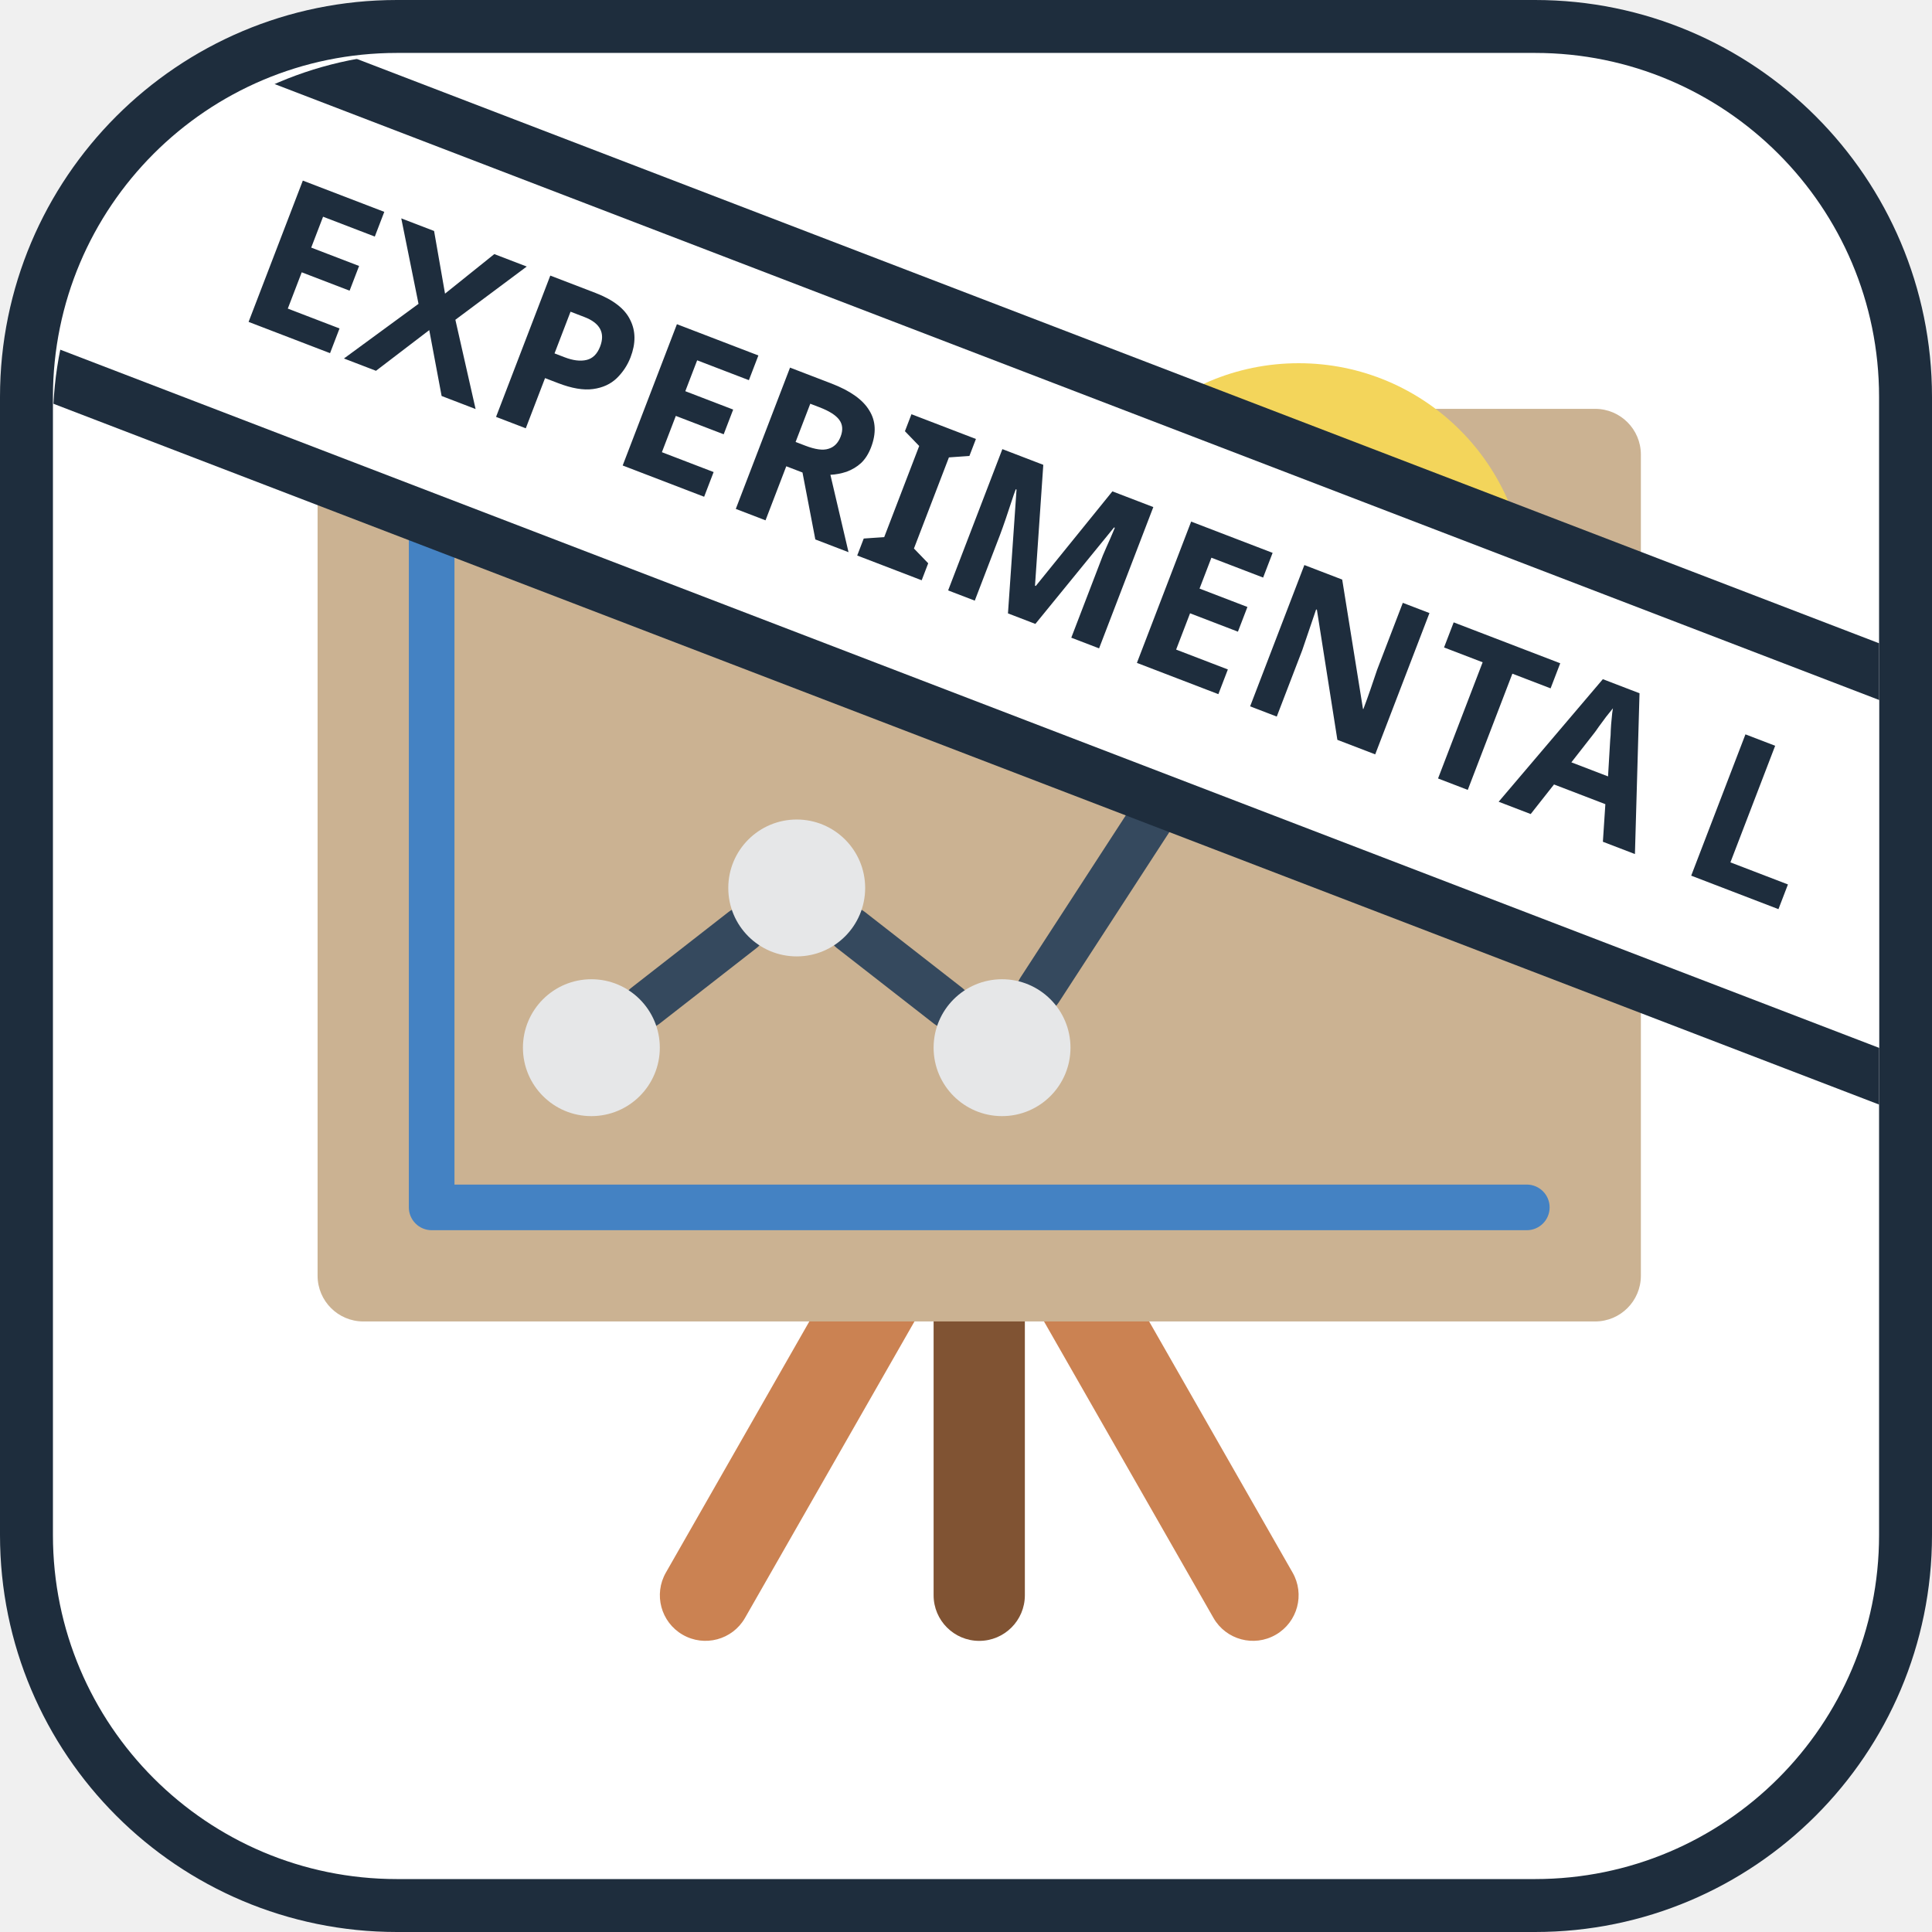
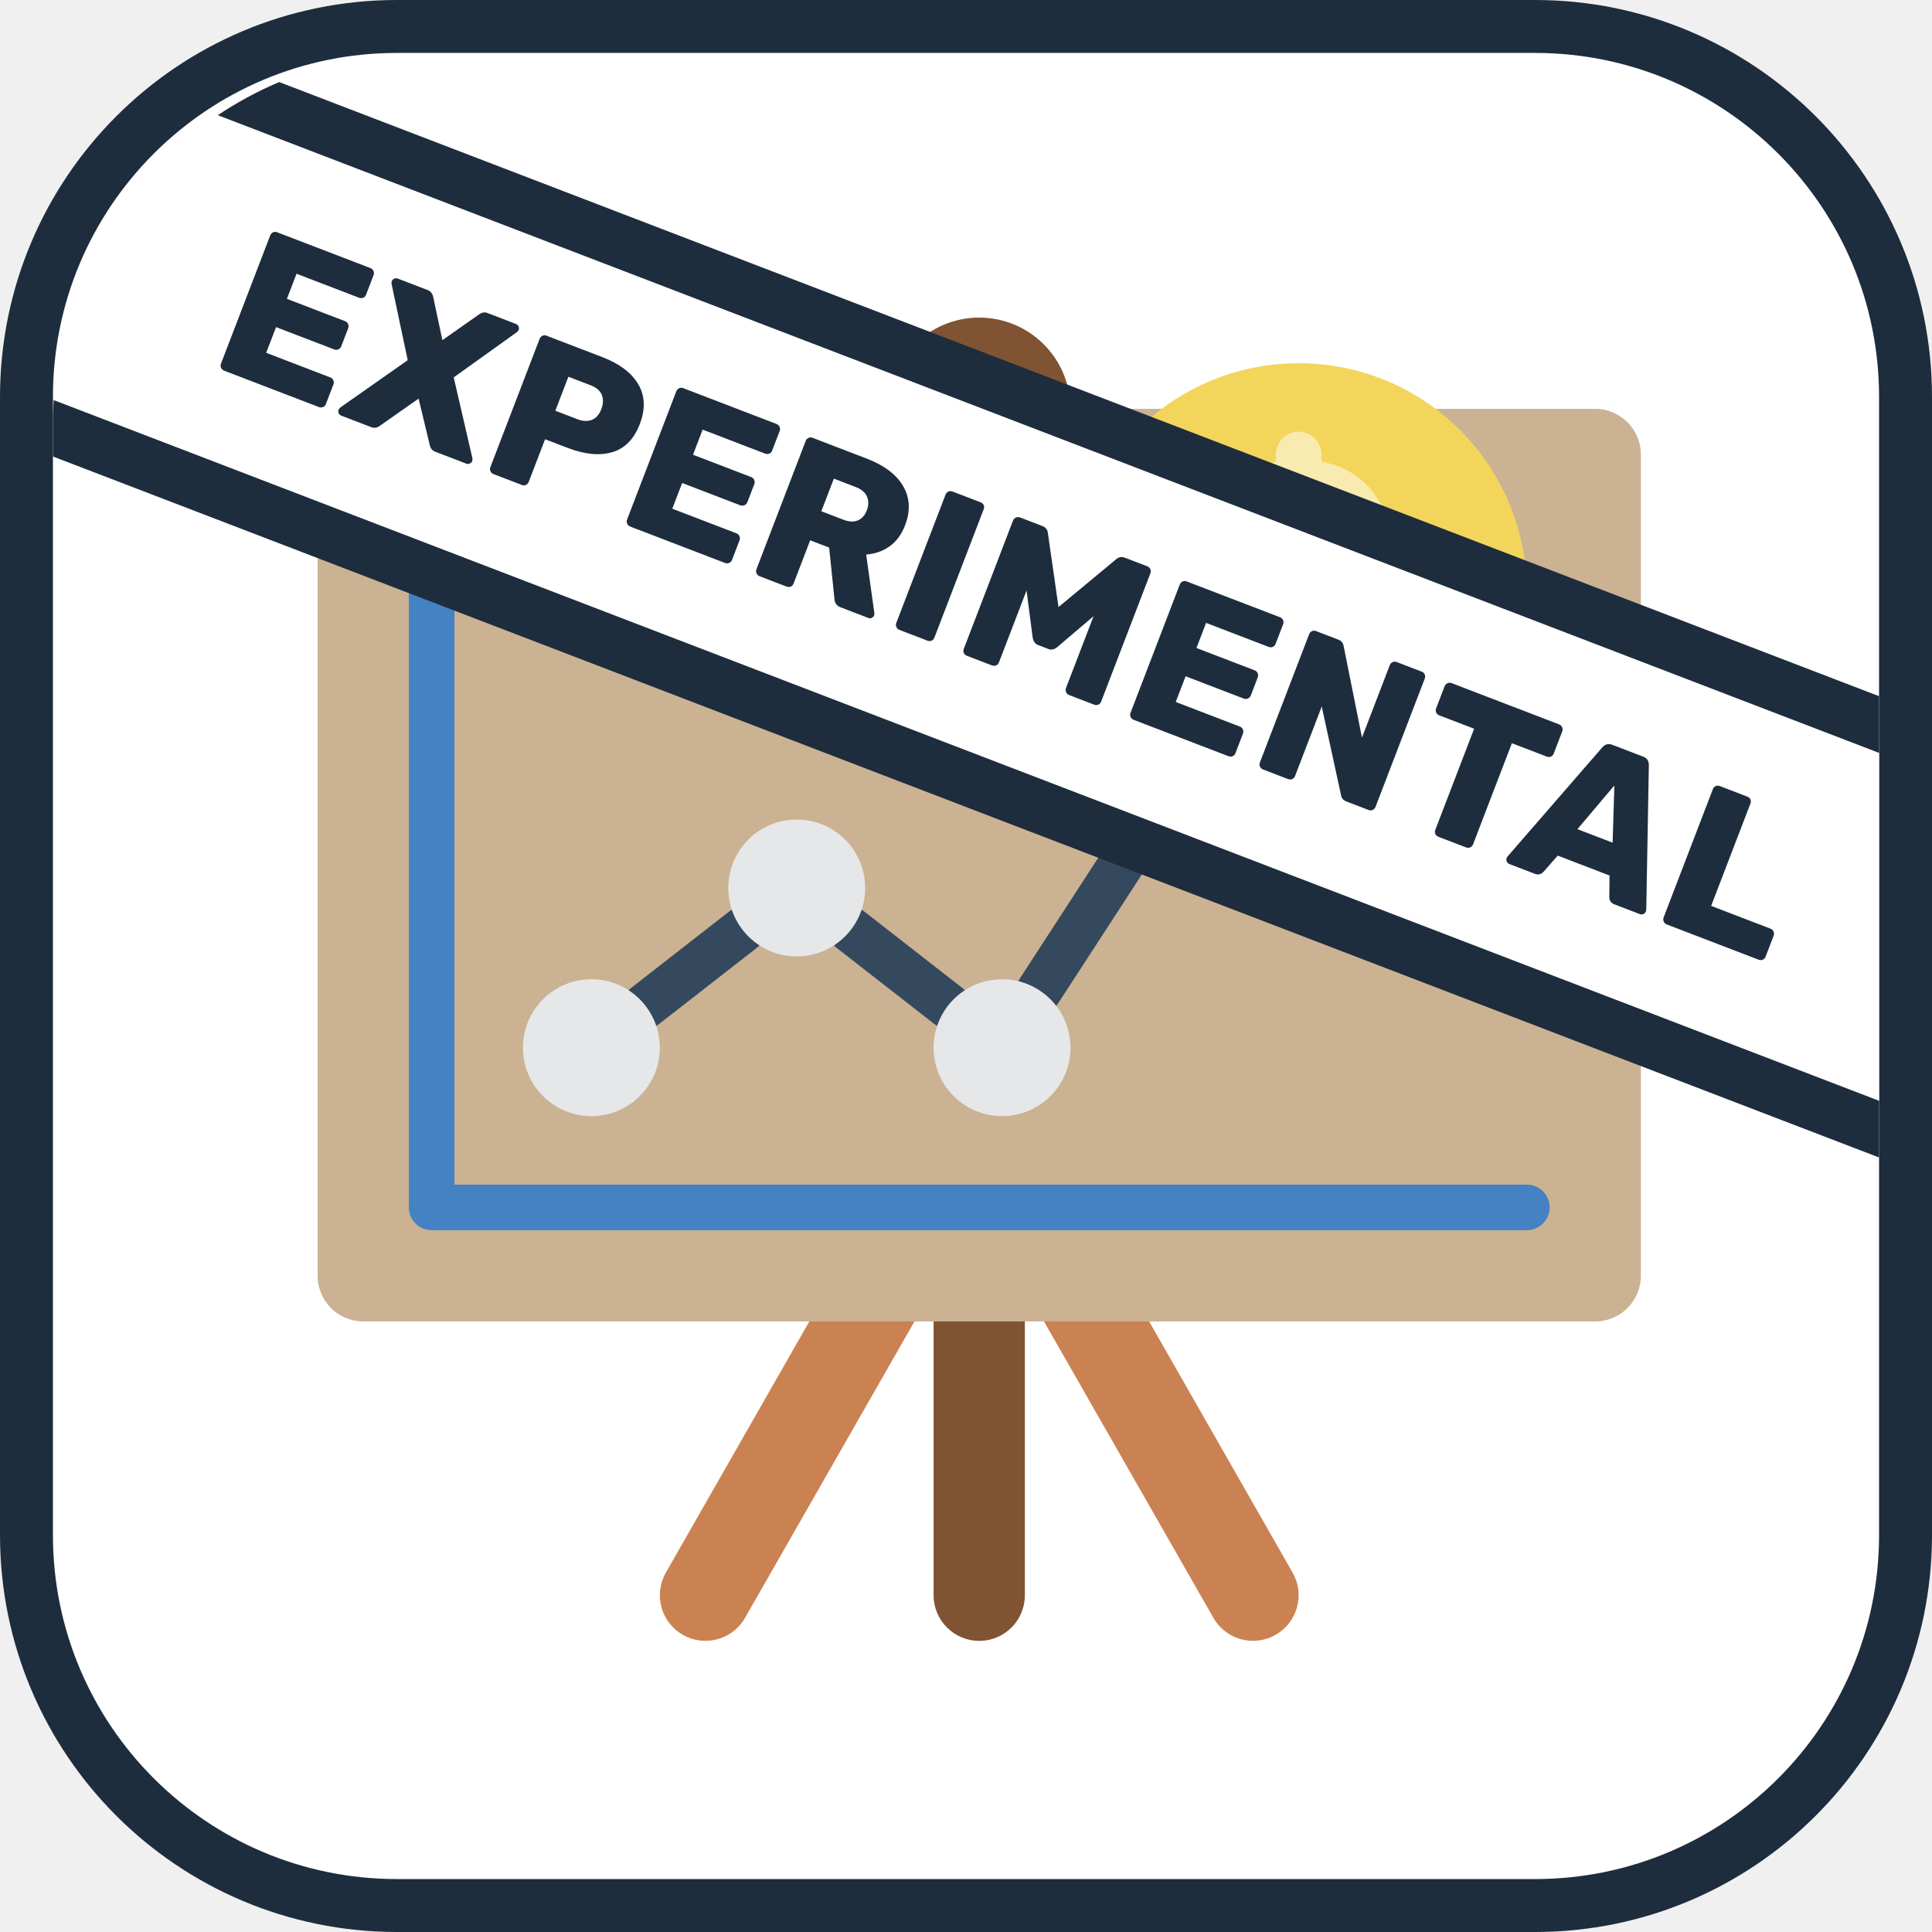
<svg xmlns="http://www.w3.org/2000/svg" xmlns:xlink="http://www.w3.org/1999/xlink" width="73px" height="73px" viewBox="0 0 73 73" version="1.1">
  <defs>
    <rect id="path-1" x="0" y="0" width="69" height="69" rx="14" />
  </defs>
  <g id="the-modern-web/presentation" stroke="none" stroke-width="1" fill="none" fill-rule="evenodd">
    <g id="container" transform="translate(2, 2)" fill="#FFFFFF" fill-rule="nonzero" stroke="#1E2D3D" stroke-width="2">
      <rect id="mask" x="-1" y="-1" width="71" height="71" rx="14" />
    </g>
    <g id="projection" transform="translate(12, 12)" fill-rule="nonzero">
      <path d="M23.276,35.345 L26.724,35.345 L26.724,48.276 C26.724,49.228 25.952,50 25,50 C24.048,50 23.276,49.228 23.276,48.276 L23.276,35.345 Z" id="Shape" fill="#805333" />
      <g id="Group" transform="translate(12.89062, 36.13281)" fill="#CB8252">
        <path d="M10.648,0.074 L3.256,13.005 C2.78,13.829 1.726,14.111 0.902,13.634 C0.079,13.158 -0.203,12.105 0.273,11.281 L6.674,0.074 L10.648,0.074 Z" id="Shape" />
        <path d="M17.545,0.074 L23.946,11.281 C24.422,12.105 24.14,13.158 23.316,13.634 C22.493,14.111 21.439,13.829 20.963,13.005 L13.571,0.074 L17.545,0.074 Z" id="Shape" />
      </g>
      <path d="M21.552,3.448 C21.552,1.544 23.096,0 25,0 C26.904,0 28.448,1.544 28.448,3.448 L28.448,5.172 L21.552,5.172 L21.552,3.448 Z" id="Shape" fill="#805333" />
      <path d="M31.905,3.448 L1.724,3.448 C0.773,3.451 0.003,4.221 0,5.172 L0,36.207 C0.003,37.158 0.773,37.928 1.724,37.931 L48.276,37.931 C49.227,37.928 49.997,37.158 50,36.207 L50,5.172 C49.997,4.221 49.227,3.451 48.276,3.448 L42.233,3.448" id="Shape" fill="#CBB292" />
      <path d="M45.69,34.483 L4.31,34.483 C4.082,34.483 3.862,34.392 3.701,34.23 C3.539,34.069 3.448,33.849 3.448,33.621 L3.448,7.759 C3.448,7.283 3.834,6.896 4.31,6.896 C4.787,6.896 5.172,7.282 5.172,7.759 L5.172,32.759 L45.69,32.759 C46.166,32.759 46.552,33.145 46.552,33.621 C46.552,34.097 46.166,34.483 45.69,34.483 Z" id="Shape" fill="#4482C3" />
      <g id="Group" transform="translate(11.52344, 16.69922)" fill="#35495E">
        <path d="M12.295,10.163 C12.103,10.163 11.917,10.099 11.765,9.981 L8.093,7.119 C7.719,6.825 7.653,6.285 7.945,5.91 C8.238,5.535 8.778,5.467 9.154,5.758 L12.826,8.621 C13.117,8.847 13.231,9.233 13.111,9.582 C12.991,9.93 12.663,10.164 12.295,10.163 Z" id="Shape" />
        <path d="M0.865,10.163 C0.497,10.164 0.169,9.93 0.049,9.582 C-0.071,9.233 0.043,8.847 0.334,8.621 L4.006,5.758 C4.382,5.466 4.923,5.534 5.216,5.909 C5.508,6.284 5.442,6.826 5.067,7.119 L1.395,9.981 C1.244,10.099 1.057,10.163 0.865,10.163 Z" id="Shape" />
        <path d="M15.751,9.577 C15.435,9.577 15.145,9.404 14.994,9.126 C14.843,8.848 14.857,8.51 15.029,8.245 L20.124,0.4 C20.384,0.002 20.917,-0.11 21.315,0.149 C21.714,0.408 21.828,0.94 21.57,1.34 L16.475,9.185 C16.316,9.43 16.044,9.578 15.751,9.577 Z" id="Shape" />
      </g>
      <g id="Group" transform="translate(7.714844, 18.94531)" fill="#E6E7E8">
        <circle id="Oval" cx="2.63" cy="8.641" r="2.586" />
        <circle id="Oval" cx="10.389" cy="2.606" r="2.586" />
        <circle id="Oval" cx="18.147" cy="8.641" r="2.586" />
      </g>
      <circle id="Oval" fill="#F3D55B" cx="37.069" cy="10.345" r="8.621" />
      <path d="M37.931,9.587 L37.931,7.242 C38.399,7.384 38.738,7.79 38.793,8.275 C38.793,8.752 39.179,9.138 39.655,9.138 C40.131,9.138 40.517,8.752 40.517,8.275 C40.424,6.844 39.349,5.669 37.931,5.449 L37.931,5.172 C37.931,4.696 37.545,4.31 37.069,4.31 C36.593,4.31 36.207,4.696 36.207,5.172 L36.207,5.449 C34.789,5.669 33.714,6.844 33.621,8.275 C33.714,9.708 34.789,10.883 36.207,11.103 L36.207,13.447 C35.739,13.306 35.4,12.9 35.345,12.414 C35.345,11.938 34.959,11.552 34.483,11.552 C34.007,11.552 33.621,11.938 33.621,12.414 C33.714,13.846 34.789,15.021 36.207,15.241 L36.207,15.517 C36.207,15.993 36.593,16.379 37.069,16.379 C37.545,16.379 37.931,15.993 37.931,15.517 L37.931,15.241 C39.349,15.021 40.424,13.846 40.517,12.414 C40.424,10.982 39.349,9.807 37.931,9.587 Z M35.345,8.275 C35.4,7.79 35.739,7.384 36.207,7.242 L36.207,9.309 C35.739,9.168 35.4,8.761 35.345,8.275 Z M37.931,13.448 L37.931,11.38 C38.399,11.522 38.738,11.928 38.793,12.414 C38.738,12.9 38.399,13.306 37.931,13.448 Z" id="Shape" fill="#F9EAB0" />
    </g>
    <g id="Group-2" transform="translate(2, 2)">
      <mask id="mask-2" fill="white">
        <use xlink:href="#path-1" />
      </mask>
      <g id="Mask" fill-rule="nonzero" />
      <g id="Group-3" mask="url(#mask-2)">
-         <g transform="translate(36.17947, 18.53483) rotate(21) translate(-36.17947, -18.53483) translate(-13.82053, 10.03483)">
+         <g transform="translate(36.17947, 20.53483) rotate(-339) translate(-36.17947, -20.53483) translate(-13.82053, 12.03483)">
          <rect id="Rectangle-5" stroke="#1E2D3D" stroke-width="2" fill="#FFFFFF" fill-rule="nonzero" transform="translate(50.1362, 8.394249) rotate(-90) translate(-50.1362, -8.394249) " x="43" y="-40" width="14.272" height="96.788" />
-           <text id="EXPERIMENTAL" stroke="none" fill="none" font-family="Rubik-Bold, Rubik" font-size="8" font-weight="bold" letter-spacing="0.1">
-             <tspan x="19.406" y="11" fill="#1E2D3D">EXPERIMENTA</tspan>
-             <tspan x="77.794" y="11" fill="#1E2D3D">L</tspan>
-           </text>
+           <path d="M19.2,11.185 C19.147,11.185 19.1,11.165 19.06,11.125 C19.02,11.085 19,11.039 19,10.985 L19,5.793 C19,5.735 19.019,5.685 19.056,5.645 C19.093,5.605 19.141,5.585 19.2,5.585 L22.976,5.585 C23.035,5.585 23.084,5.605 23.124,5.645 C23.164,5.685 23.184,5.735 23.184,5.793 L23.184,6.585 C23.184,6.644 23.164,6.692 23.124,6.729 C23.084,6.767 23.035,6.785 22.976,6.785 L20.448,6.785 L20.448,7.801 L22.8,7.801 C22.859,7.801 22.908,7.821 22.948,7.861 C22.988,7.901 23.008,7.951 23.008,8.009 L23.008,8.737 C23.008,8.796 22.988,8.845 22.948,8.885 C22.908,8.925 22.859,8.945 22.8,8.945 L20.448,8.945 L20.448,9.985 L23.04,9.985 C23.099,9.985 23.148,10.005 23.188,10.045 C23.228,10.085 23.248,10.135 23.248,10.193 L23.248,10.985 C23.248,11.044 23.228,11.092 23.188,11.129 C23.148,11.167 23.099,11.185 23.04,11.185 L19.2,11.185 Z M23.94,11.185 C23.897,11.185 23.859,11.168 23.824,11.133 C23.789,11.099 23.772,11.06 23.772,11.017 C23.772,10.985 23.78,10.953 23.796,10.921 L25.54,8.329 L23.932,5.849 C23.916,5.817 23.908,5.785 23.908,5.753 C23.908,5.711 23.925,5.672 23.96,5.637 C23.995,5.603 24.033,5.585 24.076,5.585 L25.3,5.585 C25.417,5.585 25.513,5.644 25.588,5.761 L26.492,7.153 L27.428,5.761 C27.503,5.644 27.596,5.585 27.708,5.585 L28.876,5.585 C28.919,5.585 28.957,5.603 28.992,5.637 C29.027,5.672 29.044,5.711 29.044,5.753 C29.044,5.785 29.036,5.817 29.02,5.849 L27.396,8.313 L29.156,10.921 C29.172,10.953 29.18,10.985 29.18,11.017 C29.18,11.06 29.163,11.099 29.128,11.133 C29.093,11.168 29.055,11.185 29.012,11.185 L27.748,11.185 C27.631,11.185 27.537,11.132 27.468,11.025 L26.444,9.537 L25.444,11.025 C25.375,11.132 25.281,11.185 25.164,11.185 L23.94,11.185 Z M30.104,11.185 C30.051,11.185 30.004,11.165 29.964,11.125 C29.924,11.085 29.904,11.039 29.904,10.985 L29.904,5.793 C29.904,5.735 29.923,5.685 29.96,5.645 C29.997,5.605 30.045,5.585 30.104,5.585 L32.368,5.585 C33.061,5.585 33.605,5.743 34,6.057 C34.395,6.372 34.592,6.833 34.592,7.441 C34.592,8.049 34.395,8.504 34,8.805 C33.605,9.107 33.061,9.257 32.368,9.257 L31.456,9.257 L31.456,10.985 C31.456,11.039 31.437,11.085 31.4,11.125 C31.363,11.165 31.315,11.185 31.256,11.185 L30.104,11.185 Z M32.328,8.113 C32.547,8.113 32.719,8.056 32.844,7.941 C32.969,7.827 33.032,7.657 33.032,7.433 C33.032,7.225 32.975,7.057 32.86,6.929 C32.745,6.801 32.568,6.737 32.328,6.737 L31.432,6.737 L31.432,8.113 L32.328,8.113 Z M35.636,11.185 C35.583,11.185 35.536,11.165 35.496,11.125 C35.456,11.085 35.436,11.039 35.436,10.985 L35.436,5.793 C35.436,5.735 35.455,5.685 35.492,5.645 C35.529,5.605 35.577,5.585 35.636,5.585 L39.412,5.585 C39.471,5.585 39.52,5.605 39.56,5.645 C39.6,5.685 39.62,5.735 39.62,5.793 L39.62,6.585 C39.62,6.644 39.6,6.692 39.56,6.729 C39.52,6.767 39.471,6.785 39.412,6.785 L36.884,6.785 L36.884,7.801 L39.236,7.801 C39.295,7.801 39.344,7.821 39.384,7.861 C39.424,7.901 39.444,7.951 39.444,8.009 L39.444,8.737 C39.444,8.796 39.424,8.845 39.384,8.885 C39.344,8.925 39.295,8.945 39.236,8.945 L36.884,8.945 L36.884,9.985 L39.476,9.985 C39.535,9.985 39.584,10.005 39.624,10.045 C39.664,10.085 39.684,10.135 39.684,10.193 L39.684,10.985 C39.684,11.044 39.664,11.092 39.624,11.129 C39.584,11.167 39.535,11.185 39.476,11.185 L35.636,11.185 Z M40.872,11.185 C40.819,11.185 40.772,11.165 40.732,11.125 C40.692,11.085 40.672,11.039 40.672,10.985 L40.672,5.793 C40.672,5.735 40.691,5.685 40.728,5.645 C40.765,5.605 40.813,5.585 40.872,5.585 L43.072,5.585 C43.776,5.585 44.327,5.745 44.724,6.065 C45.121,6.385 45.32,6.836 45.32,7.417 C45.32,7.791 45.233,8.108 45.06,8.369 C44.887,8.631 44.648,8.833 44.344,8.977 L45.424,10.929 C45.44,10.961 45.448,10.991 45.448,11.017 C45.448,11.06 45.432,11.099 45.4,11.133 C45.368,11.168 45.328,11.185 45.28,11.185 L44.152,11.185 C43.997,11.185 43.888,11.113 43.824,10.969 L42.944,9.233 L42.176,9.233 L42.176,10.985 C42.176,11.044 42.156,11.092 42.116,11.129 C42.076,11.167 42.027,11.185 41.968,11.185 L40.872,11.185 Z M43.064,8.057 C43.293,8.057 43.468,8 43.588,7.885 C43.708,7.771 43.768,7.612 43.768,7.409 C43.768,7.207 43.708,7.044 43.588,6.921 C43.468,6.799 43.293,6.737 43.064,6.737 L42.176,6.737 L42.176,8.057 L43.064,8.057 Z M46.532,11.185 C46.479,11.185 46.432,11.165 46.392,11.125 C46.352,11.085 46.332,11.039 46.332,10.985 L46.332,5.785 C46.332,5.727 46.352,5.679 46.392,5.641 C46.432,5.604 46.479,5.585 46.532,5.585 L47.676,5.585 C47.735,5.585 47.783,5.604 47.82,5.641 C47.857,5.679 47.876,5.727 47.876,5.785 L47.876,10.985 C47.876,11.039 47.857,11.085 47.82,11.125 C47.783,11.165 47.735,11.185 47.676,11.185 L46.532,11.185 Z M49.272,11.185 C49.213,11.185 49.164,11.167 49.124,11.129 C49.084,11.092 49.064,11.044 49.064,10.985 L49.064,5.793 C49.064,5.735 49.084,5.685 49.124,5.645 C49.164,5.605 49.213,5.585 49.272,5.585 L50.176,5.585 C50.309,5.585 50.405,5.644 50.464,5.761 L51.84,8.225 L53.224,5.761 C53.283,5.644 53.379,5.585 53.512,5.585 L54.416,5.585 C54.475,5.585 54.524,5.605 54.564,5.645 C54.604,5.685 54.624,5.735 54.624,5.793 L54.624,10.985 C54.624,11.044 54.604,11.092 54.564,11.129 C54.524,11.167 54.475,11.185 54.416,11.185 L53.4,11.185 C53.347,11.185 53.3,11.165 53.26,11.125 C53.22,11.085 53.2,11.039 53.2,10.985 L53.2,8.073 L52.336,9.657 C52.267,9.78 52.173,9.841 52.056,9.841 L51.624,9.841 C51.517,9.841 51.424,9.78 51.344,9.657 L50.488,8.073 L50.488,10.985 C50.488,11.044 50.468,11.092 50.428,11.129 C50.388,11.167 50.339,11.185 50.28,11.185 L49.272,11.185 Z M56.012,11.185 C55.959,11.185 55.912,11.165 55.872,11.125 C55.832,11.085 55.812,11.039 55.812,10.985 L55.812,5.793 C55.812,5.735 55.831,5.685 55.868,5.645 C55.905,5.605 55.953,5.585 56.012,5.585 L59.788,5.585 C59.847,5.585 59.896,5.605 59.936,5.645 C59.976,5.685 59.996,5.735 59.996,5.793 L59.996,6.585 C59.996,6.644 59.976,6.692 59.936,6.729 C59.896,6.767 59.847,6.785 59.788,6.785 L57.26,6.785 L57.26,7.801 L59.612,7.801 C59.671,7.801 59.72,7.821 59.76,7.861 C59.8,7.901 59.82,7.951 59.82,8.009 L59.82,8.737 C59.82,8.796 59.8,8.845 59.76,8.885 C59.72,8.925 59.671,8.945 59.612,8.945 L57.26,8.945 L57.26,9.985 L59.852,9.985 C59.911,9.985 59.96,10.005 60,10.045 C60.04,10.085 60.06,10.135 60.06,10.193 L60.06,10.985 C60.06,11.044 60.04,11.092 60,11.129 C59.96,11.167 59.911,11.185 59.852,11.185 L56.012,11.185 Z M61.248,11.185 C61.195,11.185 61.148,11.165 61.108,11.125 C61.068,11.085 61.048,11.039 61.048,10.985 L61.048,5.793 C61.048,5.735 61.067,5.685 61.104,5.645 C61.141,5.605 61.189,5.585 61.248,5.585 L62.152,5.585 C62.275,5.585 62.365,5.636 62.424,5.737 L64.312,8.721 L64.312,5.793 C64.312,5.735 64.331,5.685 64.368,5.645 C64.405,5.605 64.453,5.585 64.512,5.585 L65.528,5.585 C65.587,5.585 65.635,5.605 65.672,5.645 C65.709,5.685 65.728,5.735 65.728,5.793 L65.728,10.977 C65.728,11.036 65.709,11.085 65.672,11.125 C65.635,11.165 65.587,11.185 65.528,11.185 L64.624,11.185 C64.501,11.185 64.411,11.135 64.352,11.033 L62.472,8.169 L62.472,10.985 C62.472,11.044 62.452,11.092 62.412,11.129 C62.372,11.167 62.323,11.185 62.264,11.185 L61.248,11.185 Z M68.356,11.185 C68.297,11.185 68.248,11.167 68.208,11.129 C68.168,11.092 68.148,11.044 68.148,10.985 L68.148,6.889 L66.74,6.889 C66.681,6.889 66.632,6.871 66.592,6.833 C66.552,6.796 66.532,6.748 66.532,6.689 L66.532,5.793 C66.532,5.735 66.552,5.685 66.592,5.645 C66.632,5.605 66.681,5.585 66.74,5.585 L71.084,5.585 C71.143,5.585 71.192,5.605 71.232,5.645 C71.272,5.685 71.292,5.735 71.292,5.793 L71.292,6.689 C71.292,6.748 71.272,6.796 71.232,6.833 C71.192,6.871 71.143,6.889 71.084,6.889 L69.676,6.889 L69.676,10.985 C69.676,11.044 69.656,11.092 69.616,11.129 C69.576,11.167 69.527,11.185 69.468,11.185 L68.356,11.185 Z M71.216,11.185 C71.173,11.185 71.135,11.168 71.1,11.133 C71.065,11.099 71.048,11.06 71.048,11.017 C71.048,10.985 71.051,10.961 71.056,10.945 L72.92,5.817 C72.973,5.663 73.08,5.585 73.24,5.585 L74.488,5.585 C74.648,5.585 74.755,5.663 74.808,5.817 L76.672,10.945 C76.677,10.961 76.68,10.985 76.68,11.017 C76.68,11.06 76.663,11.099 76.628,11.133 C76.593,11.168 76.555,11.185 76.512,11.185 L75.472,11.185 C75.344,11.185 75.253,11.127 75.2,11.009 L74.912,10.233 L72.816,10.233 L72.528,11.009 C72.475,11.127 72.384,11.185 72.256,11.185 L71.216,11.185 Z M73.152,9.033 L74.576,9.033 L73.864,6.993 L73.152,9.033 Z M77.588,11.185 C77.535,11.185 77.488,11.165 77.448,11.125 C77.408,11.085 77.388,11.039 77.388,10.985 L77.388,5.785 C77.388,5.727 77.408,5.679 77.448,5.641 C77.488,5.604 77.535,5.585 77.588,5.585 L78.708,5.585 C78.767,5.585 78.815,5.604 78.852,5.641 C78.889,5.679 78.908,5.727 78.908,5.785 L78.908,9.929 L81.308,9.929 C81.367,9.929 81.416,9.949 81.456,9.989 C81.496,10.029 81.516,10.079 81.516,10.137 L81.516,10.985 C81.516,11.044 81.496,11.092 81.456,11.129 C81.416,11.167 81.367,11.185 81.308,11.185 L77.588,11.185 Z" id="EXPERIMENTAL" stroke="none" fill="#1E2D3D" fill-rule="evenodd" />
        </g>
      </g>
    </g>
  </g>
</svg>
